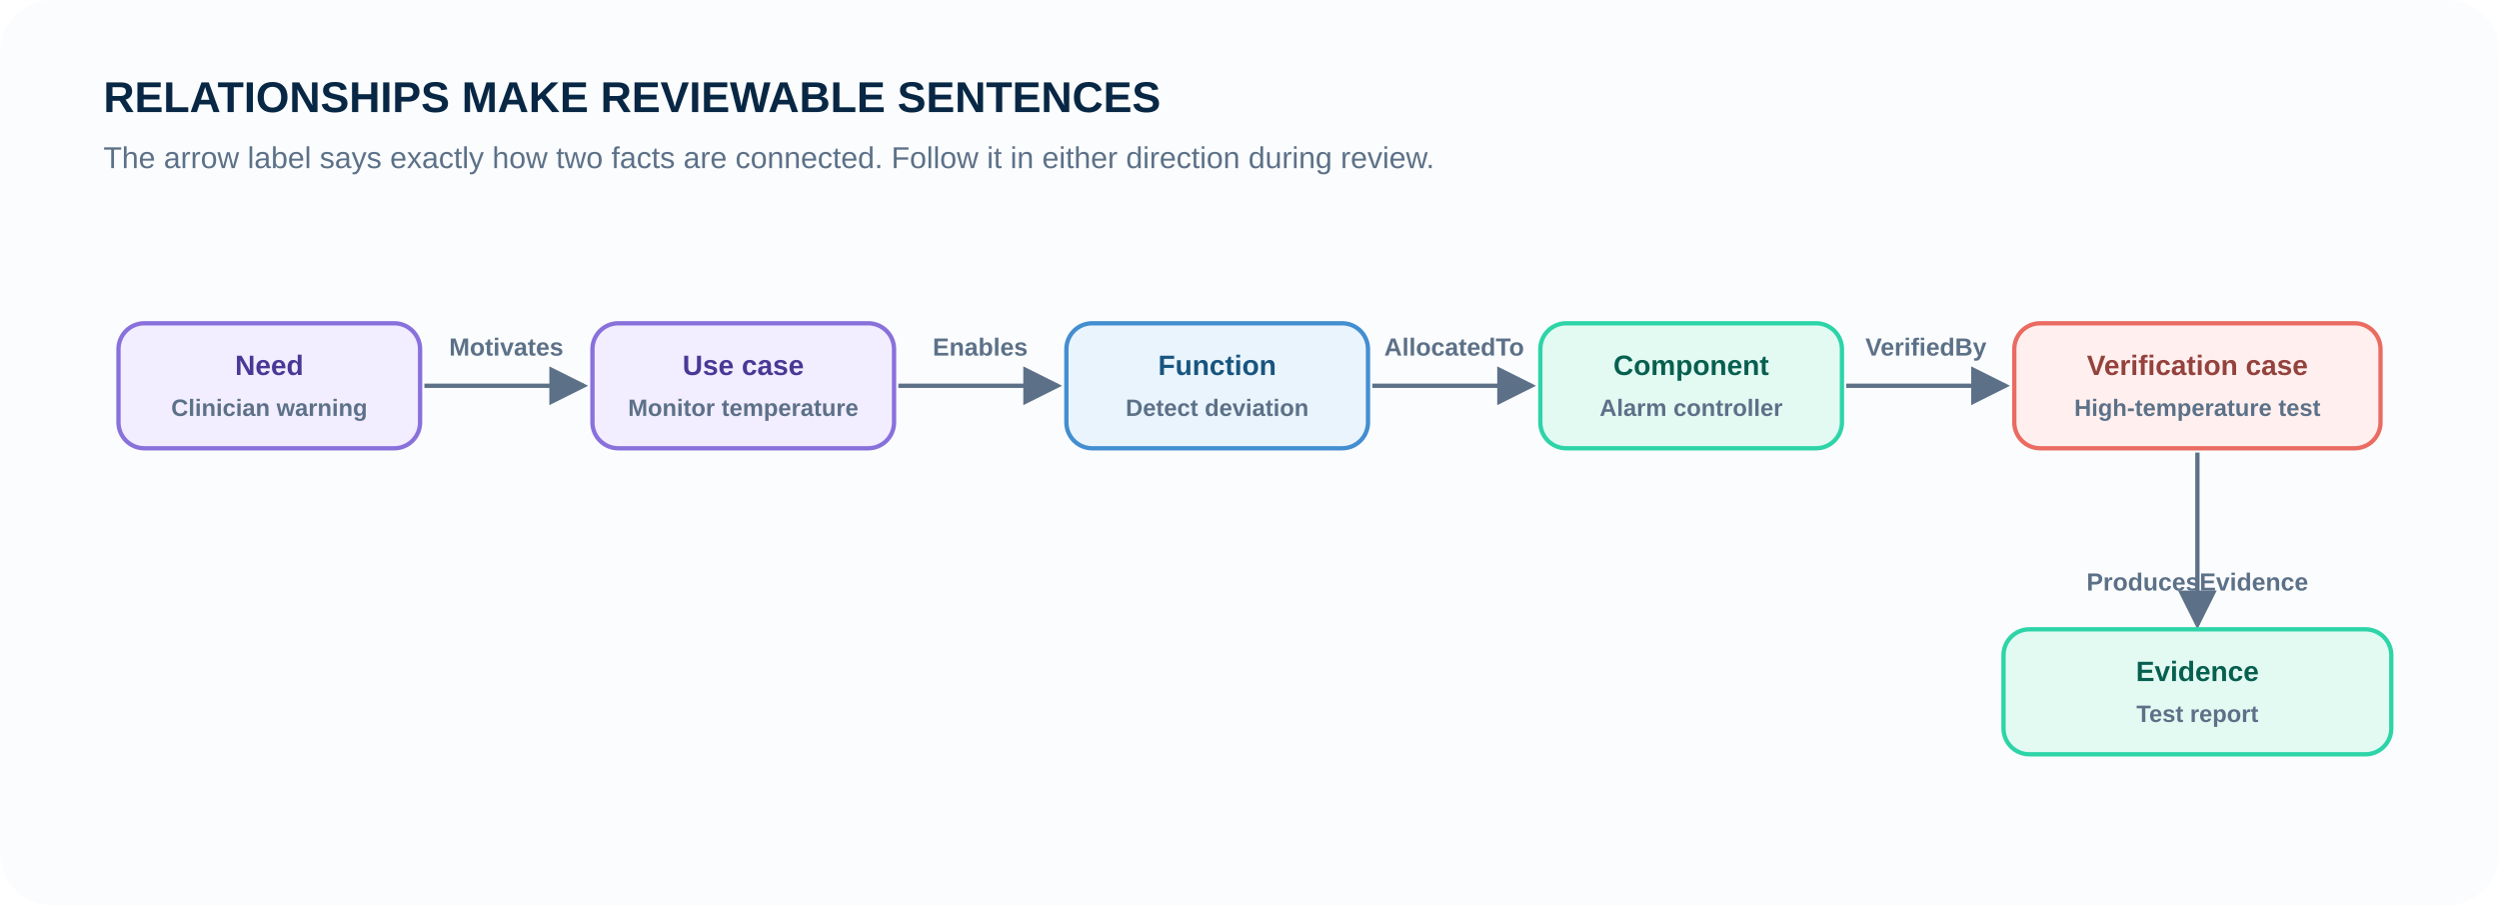
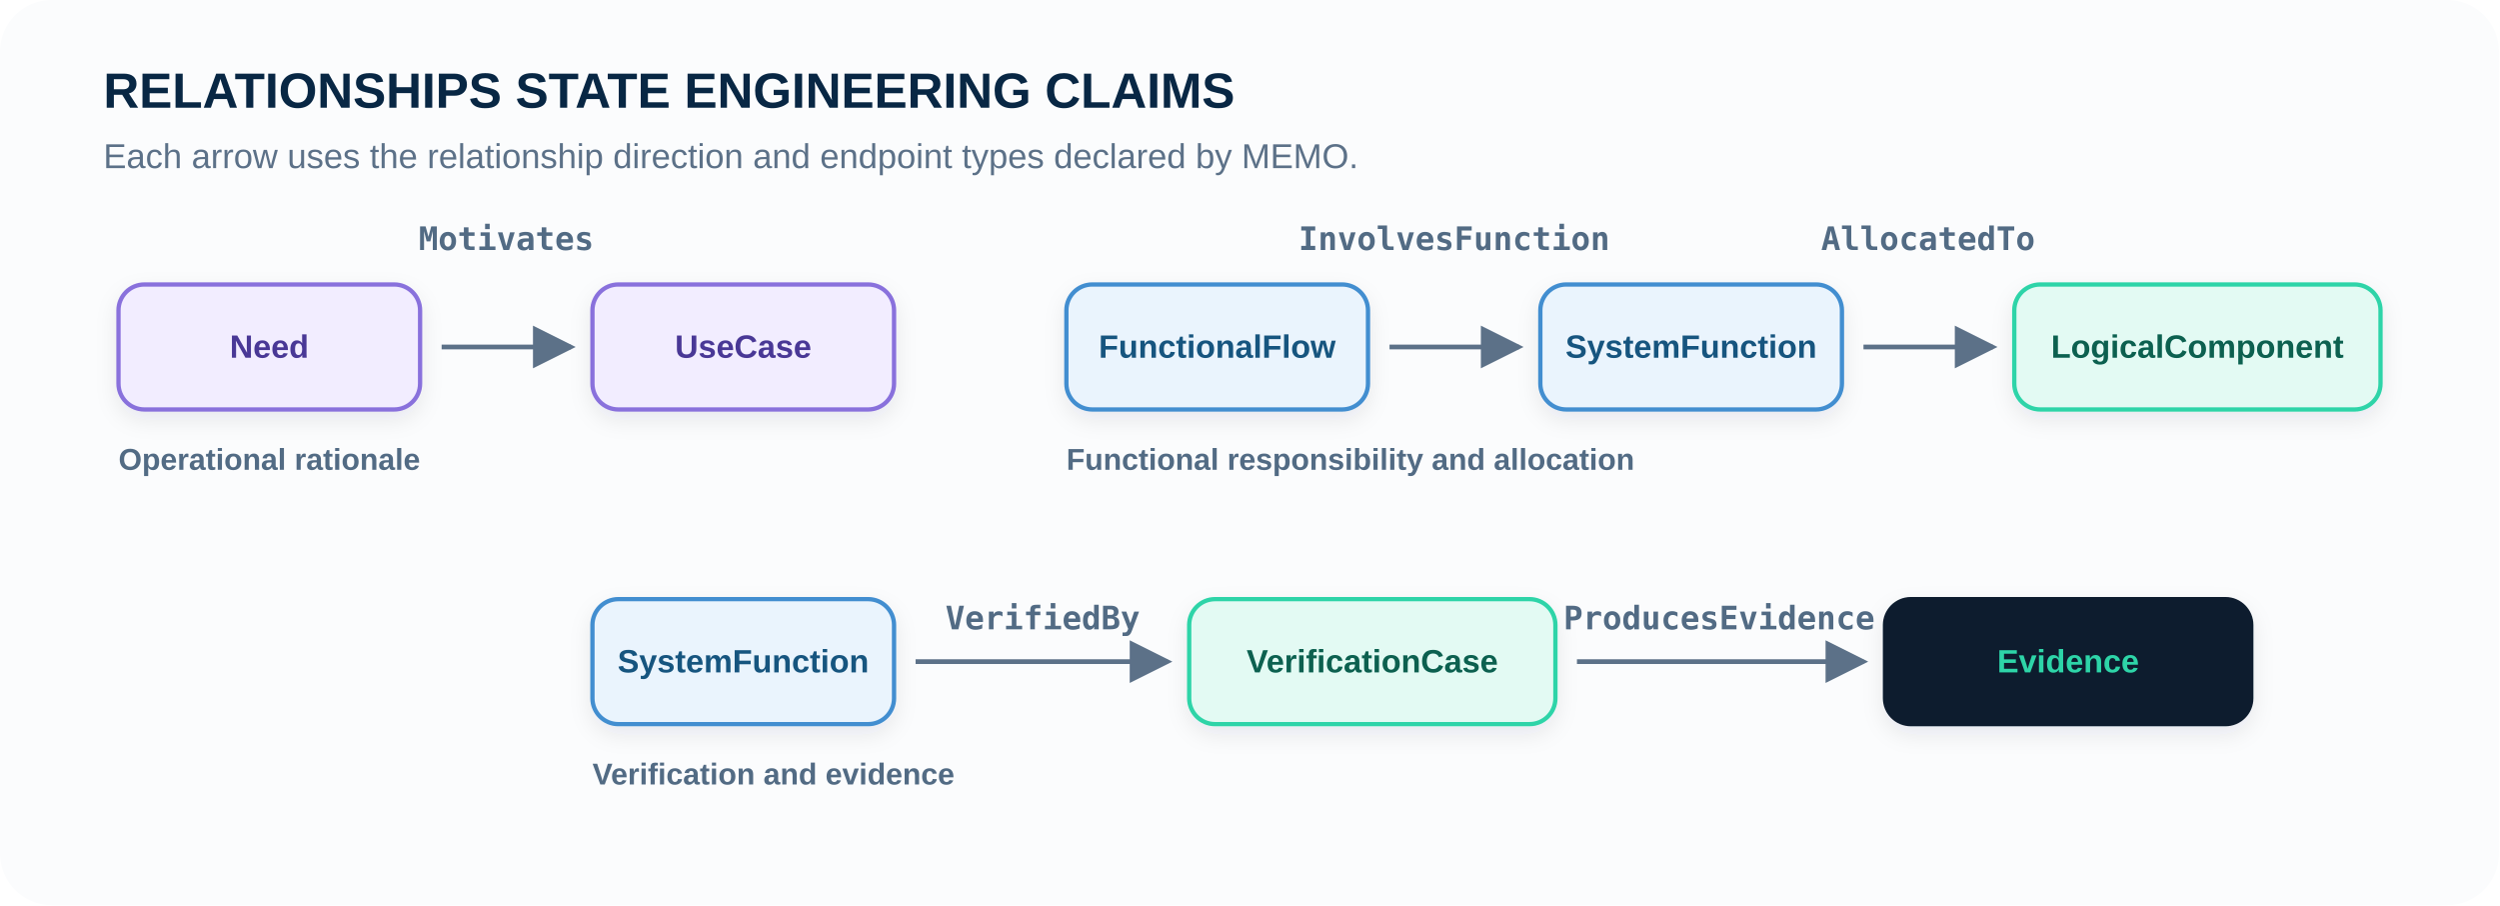
<svg xmlns="http://www.w3.org/2000/svg" width="1160" height="420" viewBox="0 0 1160 420" role="img" aria-labelledby="title desc">
  <defs>
    <marker id="arrow" markerWidth="9" markerHeight="9" refX="8" refY="4.5" orient="auto">
      <path d="M0 0L9 4.5L0 9Z" fill="#5c7188" />
    </marker>
+     <filter id="shadow" x="-15%" y="-20%" width="130%" height="150%">
+       <feDropShadow dx="0" dy="4" stdDeviation="5" flood-color="#082744" flood-opacity="0.08" />
+     </filter>
  </defs>
  <rect width="1160" height="420" rx="24" fill="#fbfcfd" />
  <g font-family="Nunito,Arial,sans-serif">
-     <text x="48" y="52" font-size="20" font-weight="850" fill="#082744">RELATIONSHIPS MAKE REVIEWABLE SENTENCES</text>
-     <text x="48" y="78" font-size="14" fill="#5c7188">The arrow label says exactly how two facts are connected. Follow it in either direction during review.</text>
+     <text x="48" y="50" font-size="23" font-weight="850" fill="#082744">RELATIONSHIPS STATE ENGINEERING CLAIMS</text>
+     <text x="48" y="78" font-size="16" fill="#5c7188">Each arrow uses the relationship direction and endpoint types declared by MEMO.</text>
  </g>
-   <g font-family="Nunito,Arial,sans-serif" text-anchor="middle">
-     <g font-size="13" font-weight="850">
-       <rect x="55" y="150" width="140" height="58" rx="12" fill="#f2edff" stroke="#8971dc" stroke-width="2" />
-       <text x="125" y="174" fill="#4a3896">Need</text>
-       <text x="125" y="193" fill="#5c7188" font-size="11" font-weight="600">Clinician warning</text>
-       <rect x="275" y="150" width="140" height="58" rx="12" fill="#f2edff" stroke="#8971dc" stroke-width="2" />
-       <text x="345" y="174" fill="#4a3896">Use case</text>
-       <text x="345" y="193" fill="#5c7188" font-size="11" font-weight="600">Monitor temperature</text>
-       <rect x="495" y="150" width="140" height="58" rx="12" fill="#eaf4fd" stroke="#438ed0" stroke-width="2" />
-       <text x="565" y="174" fill="#17557f">Function</text>
-       <text x="565" y="193" fill="#5c7188" font-size="11" font-weight="600">Detect deviation</text>
-       <rect x="715" y="150" width="140" height="58" rx="12" fill="#e3faf3" stroke="#2dd4a8" stroke-width="2" />
-       <text x="785" y="174" fill="#07604f">Component</text>
-       <text x="785" y="193" fill="#5c7188" font-size="11" font-weight="600">Alarm controller</text>
-       <rect x="935" y="150" width="170" height="58" rx="12" fill="#fff0ef" stroke="#ea6b61" stroke-width="2" />
-       <text x="1020" y="174" fill="#94423d">Verification case</text>
-       <text x="1020" y="193" fill="#5c7188" font-size="11" font-weight="600">High-temperature test</text>
-     </g>
-     <g stroke="#5c7188" stroke-width="2" marker-end="url(#arrow)">
-       <path d="M197 179H271" />
-       <path d="M417 179H491" />
-       <path d="M637 179H711" />
-       <path d="M857 179H931" />
-       <path d="M1020 210V290" />
-     </g>
-     <g font-size="11.5" font-weight="850" fill="#5c7188">
-       <text x="235" y="165">Motivates</text>
-       <text x="455" y="165">Enables</text>
-       <text x="675" y="165">AllocatedTo</text>
-       <text x="894" y="165">VerifiedBy</text>
-     </g>
-     <rect x="930" y="292" width="180" height="58" rx="12" fill="#e3faf3" stroke="#2dd4a8" stroke-width="2" />
-     <text x="1020" y="316" font-size="13" font-weight="850" fill="#07604f">Evidence</text>
-     <text x="1020" y="335" font-size="11" font-weight="600" fill="#5c7188">Test report</text>
-     <text x="1020" y="274" font-size="11.5" font-weight="850" fill="#5c7188">ProducesEvidence</text>
+   <g font-family="Nunito,Arial,sans-serif" text-anchor="middle" filter="url(#shadow)" font-size="15" font-weight="850">
+     <rect x="55" y="132" width="140" height="58" rx="12" fill="#f2edff" stroke="#8971dc" stroke-width="2" />
+     <text x="125" y="166" fill="#4a3896">Need</text>
+     <rect x="275" y="132" width="140" height="58" rx="12" fill="#f2edff" stroke="#8971dc" stroke-width="2" />
+     <text x="345" y="166" fill="#4a3896">UseCase</text>
+     <rect x="495" y="132" width="140" height="58" rx="12" fill="#eaf4fd" stroke="#438ed0" stroke-width="2" />
+     <text x="565" y="166" fill="#17557f">FunctionalFlow</text>
+     <rect x="715" y="132" width="140" height="58" rx="12" fill="#eaf4fd" stroke="#438ed0" stroke-width="2" />
+     <text x="785" y="166" fill="#17557f">SystemFunction</text>
+     <rect x="935" y="132" width="170" height="58" rx="12" fill="#e3faf3" stroke="#2dd4a8" stroke-width="2" />
+     <text x="1020" y="166" fill="#07604f">LogicalComponent</text>
+     <rect x="275" y="278" width="140" height="58" rx="12" fill="#eaf4fd" stroke="#438ed0" stroke-width="2" />
+     <text x="345" y="312" fill="#17557f">SystemFunction</text>
+     <rect x="552" y="278" width="170" height="58" rx="12" fill="#e3faf3" stroke="#2dd4a8" stroke-width="2" />
+     <text x="637" y="312" fill="#07604f">VerificationCase</text>
+     <rect x="875" y="278" width="170" height="58" rx="12" fill="#0b1e2d" stroke="#0b1e2d" stroke-width="2" />
+     <text x="960" y="312" fill="#2dd4a8">Evidence</text>
+   </g>
+   <g fill="none" stroke="#5c7188" stroke-width="2.2" marker-end="url(#arrow)">
+     <path d="M205 161H265" />
+     <path d="M645 161H705" />
+     <path d="M865 161H925" />
+     <path d="M425 307H542" />
+     <path d="M732 307H865" />
+   </g>
+   <g font-family="ui-monospace,SFMono-Regular,Menlo,Consolas,monospace" font-size="15" font-weight="800" fill="#526b84" text-anchor="middle">
+     <text x="235" y="116">Motivates</text>
+     <text x="675" y="116">InvolvesFunction</text>
+     <text x="895" y="116">AllocatedTo</text>
+     <text x="484" y="292">VerifiedBy</text>
+     <text x="798" y="292">ProducesEvidence</text>
+   </g>
+   <g font-family="Nunito,Arial,sans-serif" font-size="14" font-weight="700" fill="#526b84">
+     <text x="55" y="218">Operational rationale</text>
+     <text x="495" y="218">Functional responsibility and allocation</text>
+     <text x="275" y="364">Verification and evidence</text>
  </g>
</svg>
